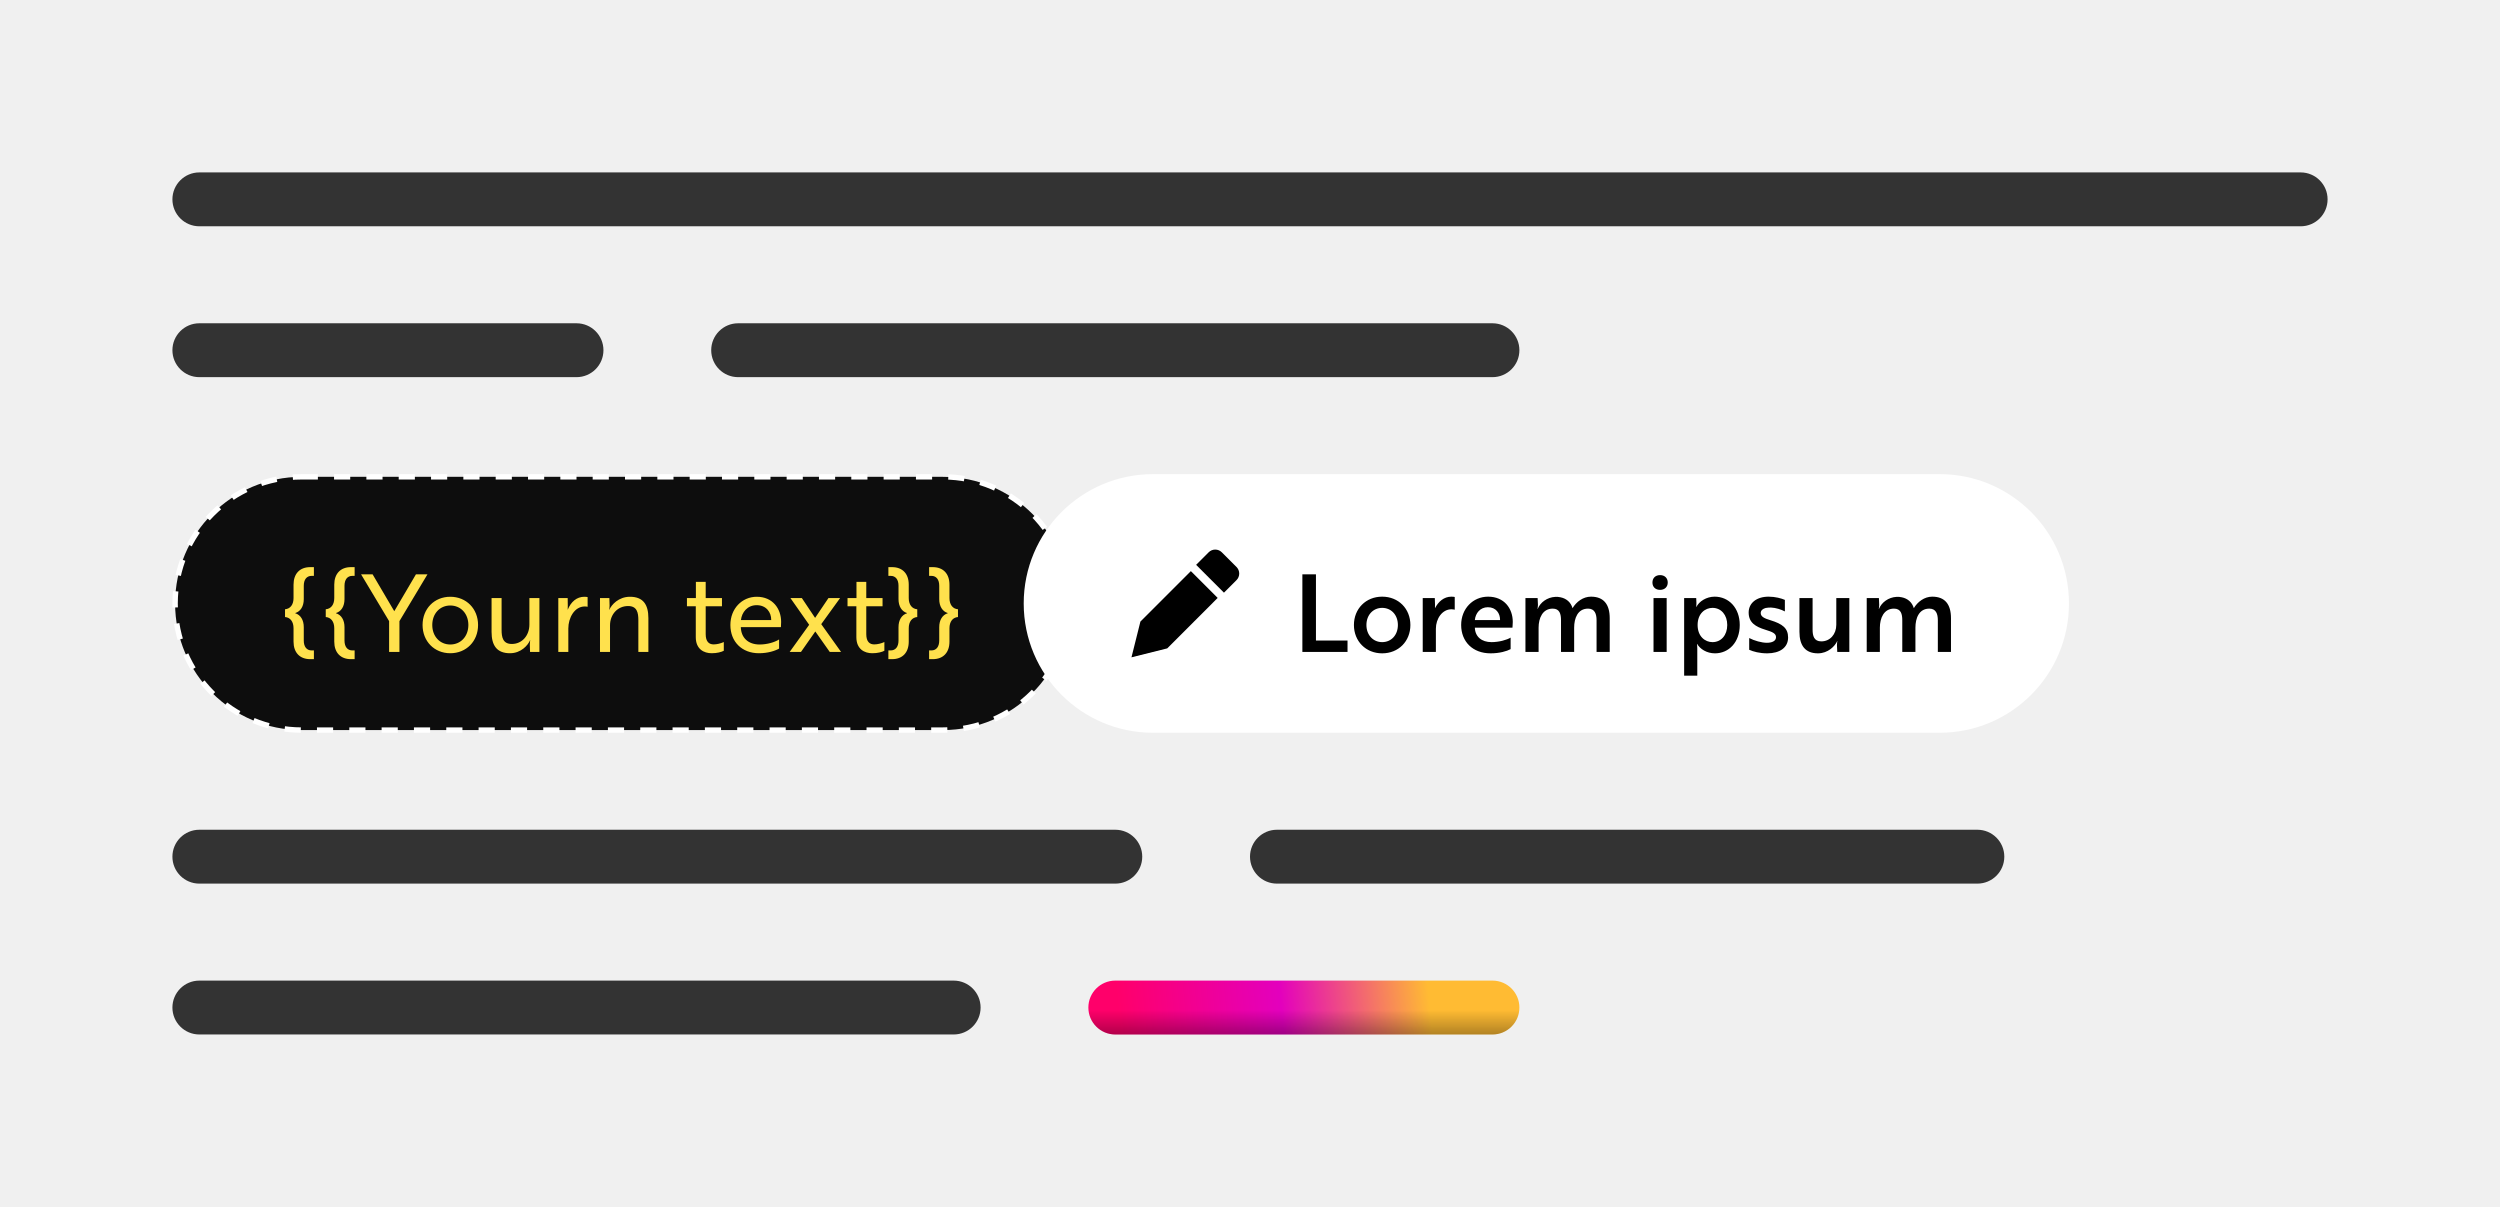
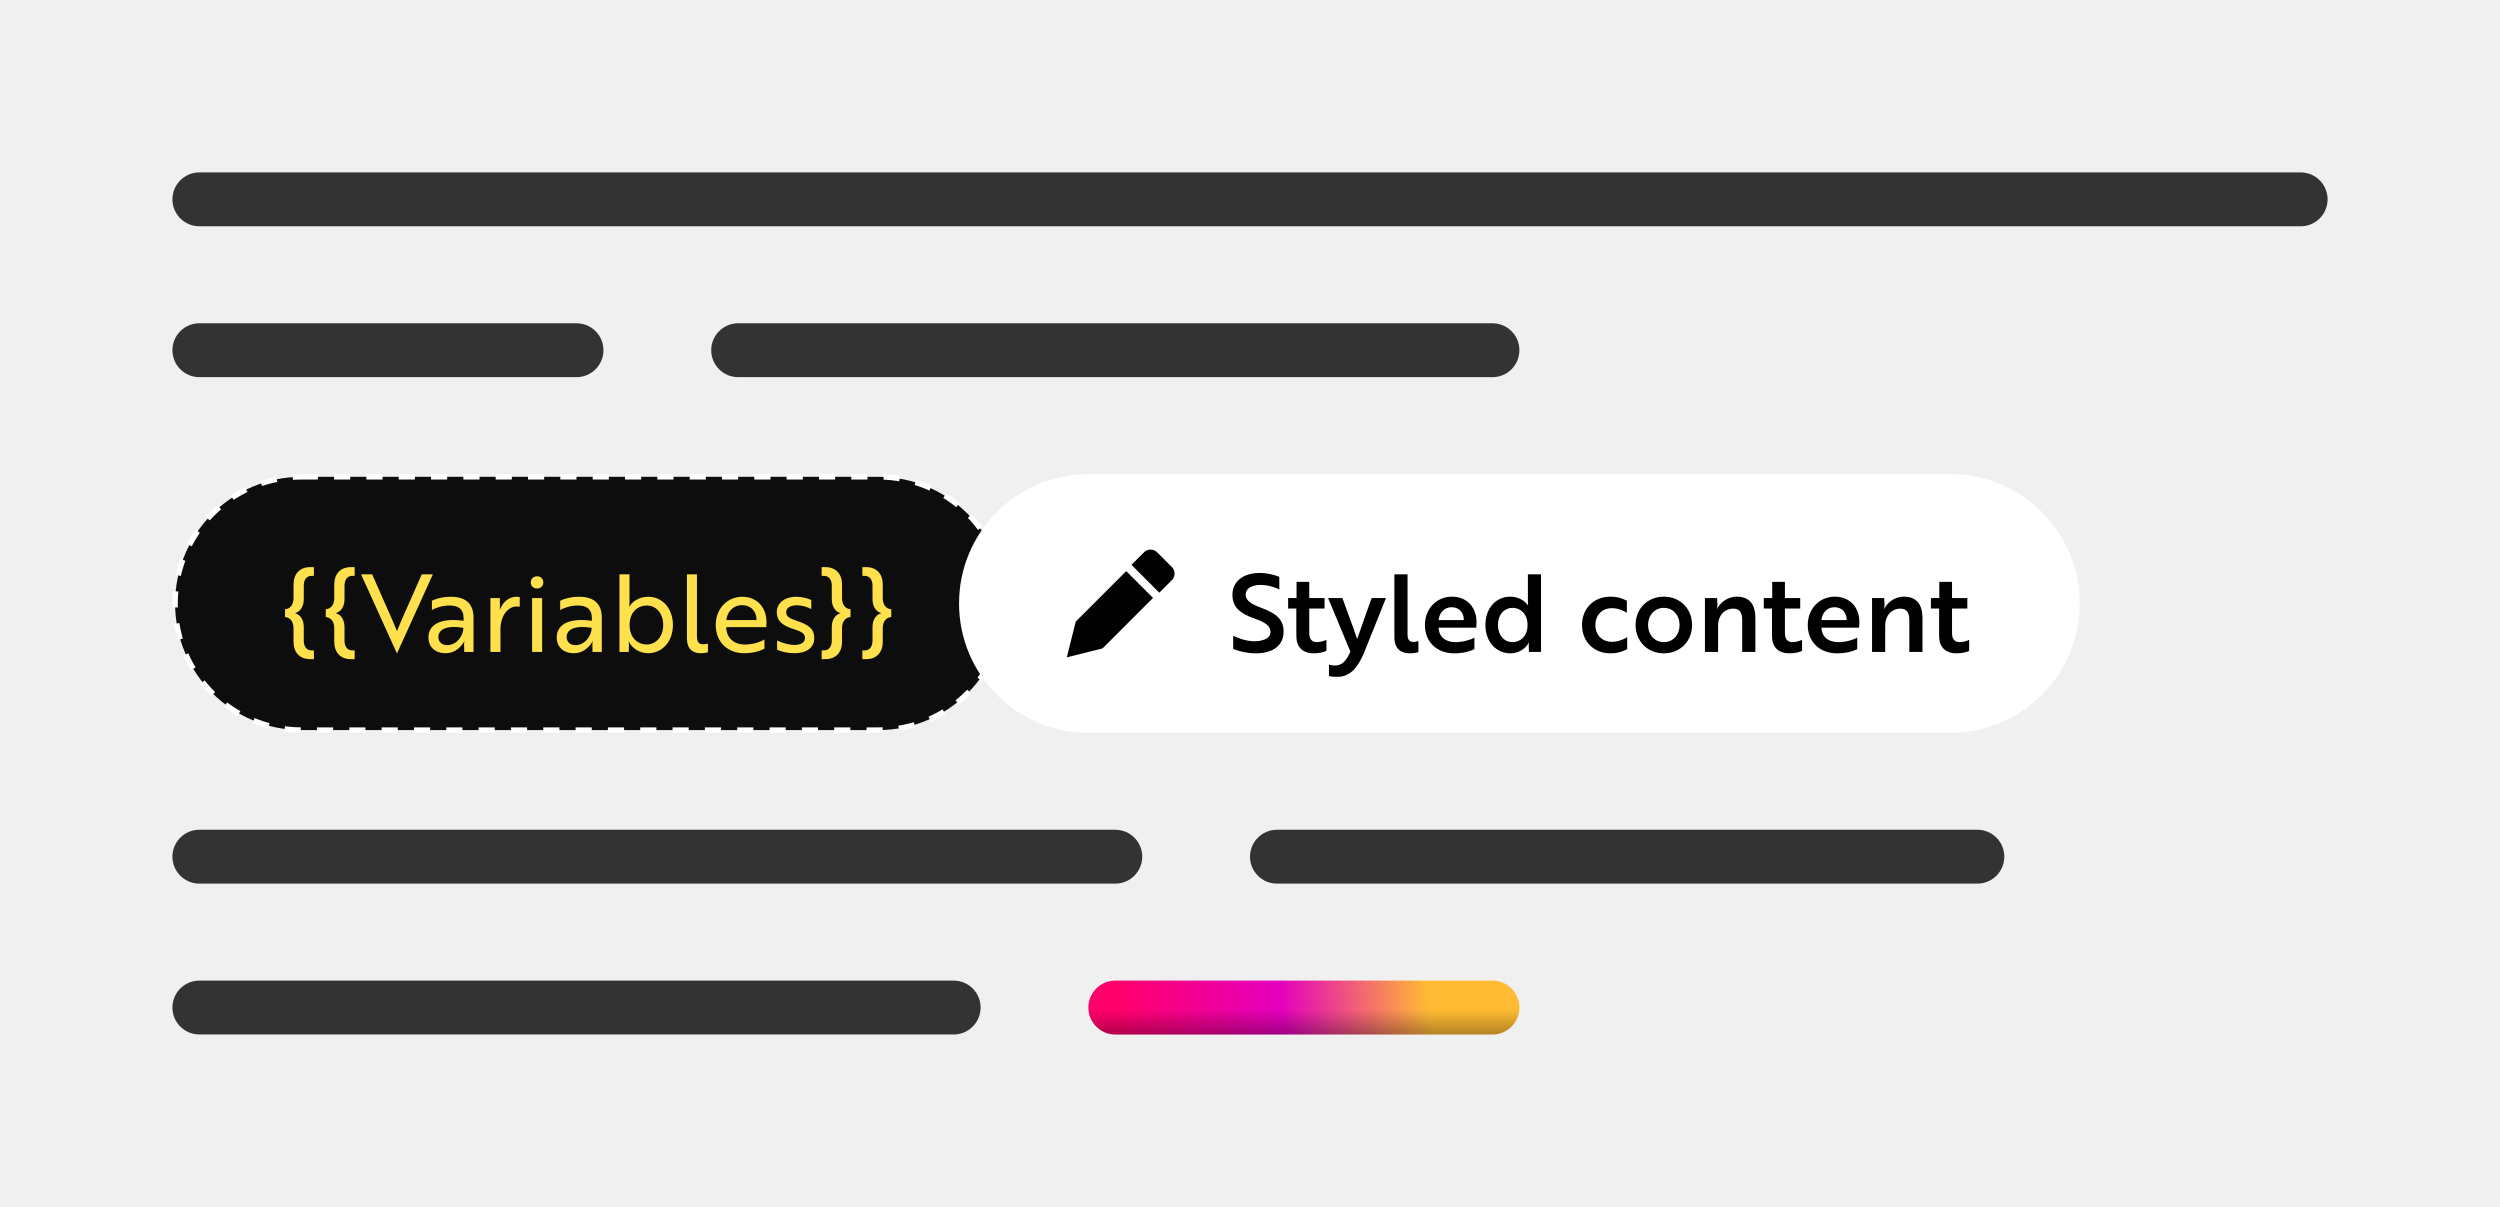
<svg xmlns="http://www.w3.org/2000/svg" width="464" height="224" viewBox="0 0 464 224" fill="none">
  <rect x="32" y="32" width="400" height="10" rx="5" fill="#333333" />
  <rect x="132" y="60" width="150" height="10" rx="5" fill="#333333" />
  <rect x="32" y="60" width="80" height="10" rx="5" fill="#333333" />
  <rect x="32" y="154" width="180" height="10" rx="5" fill="#333333" />
  <rect x="232" y="154" width="140" height="10" rx="5" fill="#333333" />
  <rect x="32" y="182" width="150" height="10" rx="5" fill="#333333" />
-   <rect x="202" y="182" width="80" height="10" rx="5" fill="url(#paint0_linear_272_418)" />
-   <rect x="202" y="182" width="80" height="10" rx="5" fill="url(#paint1_linear_272_418)" />
-   <rect x="32.5" y="88.5" width="166" height="47" rx="23.5" fill="#0D0D0D" />
-   <path d="M54.48 119.08C54.48 121.12 55.64 122.34 57.58 122.34H58.26V120.72H57.84C56.92 120.72 56.38 120.04 56.38 118.88V116.4C56.38 115.06 55.78 114.12 54.8 113.82V113.78C55.78 113.48 56.38 112.54 56.38 111.2V108.72C56.38 107.56 56.92 106.88 57.84 106.88H58.26V105.26H57.58C55.64 105.26 54.48 106.48 54.48 108.52V111C54.48 112.22 53.88 113 52.9 113.08V114.52C53.88 114.6 54.48 115.38 54.48 116.6V119.08ZM62.039 119.08C62.039 121.12 63.199 122.34 65.139 122.34H65.819V120.72H65.399C64.479 120.72 63.939 120.04 63.939 118.88V116.4C63.939 115.06 63.339 114.12 62.359 113.82V113.78C63.339 113.48 63.939 112.54 63.939 111.2V108.72C63.939 107.56 64.479 106.88 65.399 106.88H65.819V105.26H65.139C63.199 105.26 62.039 106.48 62.039 108.52V111C62.039 112.22 61.439 113 60.459 113.08V114.52C61.439 114.6 62.039 115.38 62.039 116.6V119.08ZM67.017 106.6L72.217 115.28V121H74.137V115.28L79.337 106.6H77.197L73.177 113.44L69.157 106.6H67.017ZM83.569 110.76C80.609 110.76 78.429 112.98 78.429 116C78.429 119.02 80.609 121.24 83.569 121.24C86.549 121.24 88.729 119.02 88.729 116C88.729 112.98 86.549 110.76 83.569 110.76ZM83.569 119.62C81.649 119.62 80.229 118.12 80.229 116C80.229 113.88 81.649 112.38 83.569 112.38C85.509 112.38 86.929 113.88 86.929 116C86.929 118.12 85.509 119.62 83.569 119.62ZM100.115 121V111H98.255V115.92C98.255 117.96 96.895 119.52 94.995 119.52C93.335 119.52 93.095 118.28 93.095 116.9V111H91.235V117.28C91.235 119.78 92.195 121.24 94.655 121.24C96.715 121.24 97.995 119.74 98.375 118.84H98.415C98.415 118.88 98.335 119.18 98.335 119.6L98.375 121H100.115ZM103.621 121H105.481V116.64C105.481 114.7 106.601 112.56 108.541 112.56C108.801 112.56 108.981 112.6 109.061 112.62V110.82C108.981 110.8 108.741 110.76 108.461 110.76C107.021 110.76 105.961 111.72 105.381 113.14H105.361C105.341 113.08 105.401 112.78 105.381 112.4L105.361 111H103.621V121ZM111.359 111V121H113.219V116.08C113.219 114.04 114.619 112.48 116.579 112.48C118.239 112.48 118.479 113.72 118.479 115.1V121H120.339V114.72C120.339 112.22 119.379 110.76 116.919 110.76C114.799 110.76 113.479 112.26 113.099 113.16H113.059C113.079 113.12 113.139 112.82 113.139 112.4L113.099 111H111.359ZM127.497 111V112.52H129.137V118.26C129.137 120.5 130.657 121.24 132.097 121.24C133.077 121.24 133.897 121.02 134.337 120.78V119.16C133.777 119.42 133.077 119.6 132.457 119.6C131.617 119.6 130.977 119.12 130.977 117.7V112.52H133.997V111H130.977V108H129.157V111H127.497ZM140.458 110.76C137.698 110.76 135.558 112.98 135.558 116C135.558 119.1 137.698 121.24 140.858 121.24C142.478 121.24 143.818 120.82 144.598 120.38V118.68C143.758 119.22 142.338 119.62 140.978 119.62C138.878 119.62 137.558 118.38 137.498 116.42V116.4H144.938C144.938 116.2 144.978 115.82 144.978 115.42C144.978 112.96 143.398 110.76 140.458 110.76ZM143.138 115.08H137.518C137.678 113.64 138.718 112.32 140.438 112.32C142.218 112.32 143.158 113.64 143.138 115.08ZM155.922 111H153.762L151.282 114.68L148.822 111H146.702L150.182 115.96L146.562 121H148.662L151.322 117.2L154.002 121H156.102L152.422 115.84L155.922 111ZM157.301 111V112.52H158.941V118.26C158.941 120.5 160.461 121.24 161.901 121.24C162.881 121.24 163.701 121.02 164.141 120.78V119.16C163.581 119.42 162.881 119.6 162.261 119.6C161.421 119.6 160.781 119.12 160.781 117.7V112.52H163.801V111H160.781V108H158.961V111H157.301ZM168.663 108.52C168.663 106.48 167.503 105.26 165.563 105.26H164.883V106.88H165.303C166.223 106.88 166.763 107.56 166.763 108.72V111.2C166.763 112.54 167.363 113.48 168.343 113.78V113.82C167.363 114.12 166.763 115.06 166.763 116.4V118.88C166.763 120.04 166.223 120.72 165.303 120.72H164.883V122.34H165.563C167.503 122.34 168.663 121.12 168.663 119.08V116.6C168.663 115.38 169.263 114.6 170.243 114.52V113.08C169.263 113 168.663 112.22 168.663 111V108.52ZM176.221 108.52C176.221 106.48 175.061 105.26 173.121 105.26H172.441V106.88H172.861C173.781 106.88 174.321 107.56 174.321 108.72V111.2C174.321 112.54 174.921 113.48 175.901 113.78V113.82C174.921 114.12 174.321 115.06 174.321 116.4V118.88C174.321 120.04 173.781 120.72 172.861 120.72H172.441V122.34H173.121C175.061 122.34 176.221 121.12 176.221 119.08V116.6C176.221 115.38 176.821 114.6 177.801 114.52V113.08C176.821 113 176.221 112.22 176.221 111V108.52Z" fill="#FFE14D" />
-   <rect x="32.5" y="88.5" width="166" height="47" rx="23.5" stroke="white" stroke-dasharray="3 3" />
-   <rect x="190" y="88" width="194" height="48" rx="24" fill="white" />
-   <path d="M229.496 105.235L226.765 102.504C226.442 102.181 226.004 102 225.547 102C225.091 102 224.653 102.181 224.33 102.504L222 104.834L227.166 110L229.496 107.67C229.819 107.347 230 106.909 230 106.453C230 105.996 229.819 105.558 229.496 105.235V105.235Z" fill="black" />
-   <path d="M221.024 106L211.659 115.365L210 122L216.635 120.341L226 110.976L221.024 106Z" fill="black" />
-   <path d="M250.1 121V118.88H244.24V106.6H241.72V121H250.1ZM256.528 110.74C253.508 110.74 251.288 112.98 251.288 116C251.288 119.02 253.508 121.26 256.528 121.26C259.568 121.26 261.768 119.02 261.768 116C261.768 112.98 259.568 110.74 256.528 110.74ZM256.528 119.18C254.868 119.18 253.608 117.88 253.608 116C253.608 114.12 254.868 112.82 256.528 112.82C258.208 112.82 259.448 114.12 259.448 116C259.448 117.88 258.208 119.18 256.528 119.18ZM264.059 121H266.499V116.7C266.499 114.82 267.679 113.08 269.399 113.08C269.719 113.08 269.939 113.16 269.999 113.16V110.8C269.939 110.78 269.679 110.74 269.379 110.74C267.999 110.74 266.959 111.66 266.339 112.88C266.319 112.8 266.339 112.52 266.339 112.18C266.339 111.8 266.319 111.4 266.299 111H264.059V121ZM276.191 110.74C273.371 110.74 271.191 112.98 271.191 116C271.191 119.08 273.331 121.26 276.651 121.26C278.331 121.26 279.671 120.86 280.371 120.48V118.34C279.691 118.76 278.231 119.18 276.831 119.18C274.991 119.18 273.791 118.18 273.731 116.5H280.711C280.711 116.32 280.771 115.88 280.771 115.42C280.771 112.94 279.191 110.74 276.191 110.74ZM278.411 115.08H273.731C273.851 113.82 274.711 112.7 276.151 112.7C277.651 112.7 278.431 113.82 278.411 115.08ZM283.123 111V121H285.563V116.5C285.563 114.72 286.303 112.96 288.183 112.96C289.483 112.96 289.723 113.98 289.723 115.12V121H292.163V116.5C292.163 114.74 292.823 112.96 294.743 112.96C295.983 112.96 296.323 113.94 296.323 115.12V121H298.763V114.74C298.763 112.14 297.623 110.74 295.283 110.74C293.823 110.74 292.563 111.7 291.863 112.88C291.543 111.76 290.703 111.08 289.643 110.86C289.323 110.78 288.983 110.76 288.643 110.78C287.163 110.86 285.883 111.8 285.403 113H285.363C285.363 112.92 285.443 112.66 285.443 112.28L285.383 111H283.123ZM306.893 111V121H309.333V111H306.893ZM306.693 108.12C306.693 108.94 307.253 109.48 308.113 109.48C308.953 109.48 309.533 108.94 309.533 108.12C309.533 107.28 308.953 106.74 308.113 106.74C307.253 106.74 306.693 107.28 306.693 108.12ZM312.577 125.4H315.017V120.34C315.017 119.8 314.957 119.52 314.957 119.52H314.997C315.517 120.44 316.757 121.26 318.297 121.26C320.857 121.26 322.897 119.22 322.897 116C322.897 112.82 320.857 110.74 318.237 110.74C316.697 110.74 315.337 111.64 314.857 112.64H314.817C314.797 112.64 314.877 112.36 314.857 111.94L314.817 111H312.577V125.4ZM317.837 119.18C316.497 119.18 315.077 118.16 315.077 116C315.077 113.84 316.497 112.82 317.837 112.82C319.457 112.82 320.577 114.14 320.577 116C320.577 117.88 319.457 119.18 317.837 119.18ZM329.631 118.26C329.631 119.02 328.811 119.3 327.931 119.3C326.971 119.3 325.611 118.92 324.651 118.42V120.6C325.411 120.94 326.571 121.26 327.991 121.26C330.331 121.26 331.871 120.2 331.871 118.32C331.871 116.58 330.811 115.8 328.611 115.12C327.391 114.76 326.791 114.42 326.791 113.78C326.791 113.26 327.211 112.98 327.711 112.84C328.011 112.78 328.351 112.76 328.691 112.76C329.591 112.8 330.591 113.12 331.271 113.48V111.34C330.631 111.06 329.511 110.74 328.251 110.74C326.031 110.74 324.551 111.92 324.551 113.68C324.551 115.56 325.831 116.32 327.651 116.88C328.951 117.28 329.631 117.56 329.631 118.26ZM343.237 121V111H340.817V115.96C340.817 117.72 339.657 119.04 338.037 119.04C336.677 119.04 336.417 118.02 336.417 116.84V111H333.977V117.26C333.977 119.84 335.077 121.26 337.417 121.26C339.277 121.26 340.577 119.92 340.977 119H341.017C340.997 119.08 340.937 119.34 340.937 119.74L340.997 121H343.237ZM346.463 111V121H348.903V116.5C348.903 114.72 349.643 112.96 351.523 112.96C352.823 112.96 353.063 113.98 353.063 115.12V121H355.503V116.5C355.503 114.74 356.163 112.96 358.083 112.96C359.323 112.96 359.663 113.94 359.663 115.12V121H362.103V114.74C362.103 112.14 360.963 110.74 358.623 110.74C357.163 110.74 355.903 111.7 355.203 112.88C354.883 111.76 354.043 111.08 352.983 110.86C352.663 110.78 352.323 110.76 351.983 110.78C350.503 110.86 349.223 111.8 348.743 113H348.703C348.703 112.92 348.783 112.66 348.783 112.28L348.723 111H346.463Z" fill="black" />
+   <rect x="202" y="182" width="80" height="10" rx="5" fill="url(#paint0_linear_271_443)" />
+   <rect x="202" y="182" width="80" height="10" rx="5" fill="url(#paint1_linear_271_443)" />
+   <rect x="32.5" y="88.5" width="154" height="47" rx="23.5" fill="#0D0D0D" />
+   <path d="M54.48 119.08C54.48 121.12 55.64 122.34 57.58 122.34H58.26V120.72H57.84C56.92 120.72 56.38 120.04 56.38 118.88V116.4C56.38 115.06 55.78 114.12 54.8 113.82V113.78C55.78 113.48 56.38 112.54 56.38 111.2V108.72C56.38 107.56 56.92 106.88 57.84 106.88H58.26V105.26H57.58C55.64 105.26 54.48 106.48 54.48 108.52V111C54.48 112.22 53.88 113 52.9 113.08V114.52C53.88 114.6 54.48 115.38 54.48 116.6V119.08ZM62.039 119.08C62.039 121.12 63.199 122.34 65.139 122.34H65.819V120.72H65.399C64.479 120.72 63.939 120.04 63.939 118.88V116.4C63.939 115.06 63.339 114.12 62.359 113.82V113.78C63.339 113.48 63.939 112.54 63.939 111.2V108.72C63.939 107.56 64.479 106.88 65.399 106.88H65.819V105.26H65.139C63.199 105.26 62.039 106.48 62.039 108.52V111C62.039 112.22 61.439 113 60.459 113.08V114.52C61.439 114.6 62.039 115.38 62.039 116.6V119.08ZM80.337 106.6H78.277L76.297 111.1C75.297 113.38 74.497 115.08 73.677 117.14C72.857 115.08 72.057 113.38 71.057 111.1L69.077 106.6H67.017L73.657 121.24H73.697L80.337 106.6ZM80.161 113.22C80.761 112.86 82.041 112.38 83.421 112.38C85.001 112.38 86.041 112.98 86.041 114.72V115.22C81.861 114.64 79.521 115.86 79.521 118.3C79.521 120.14 80.841 121.24 82.681 121.24C84.941 121.24 86.041 119.3 86.161 119.02H86.201C86.201 119.02 86.121 119.34 86.141 119.82L86.161 121H87.881V114.62C87.881 112.12 86.501 110.76 83.681 110.76C82.041 110.76 80.721 111.2 80.161 111.5V113.22ZM83.001 119.74C82.001 119.74 81.361 119.12 81.361 118.24C81.361 116.88 82.741 116 86.001 116.52C86.001 118.08 84.701 119.74 83.001 119.74ZM91.024 121H92.884V116.64C92.884 114.7 94.004 112.56 95.944 112.56C96.204 112.56 96.384 112.6 96.464 112.62V110.82C96.384 110.8 96.144 110.76 95.864 110.76C94.424 110.76 93.364 111.72 92.784 113.14H92.764C92.744 113.08 92.804 112.78 92.784 112.4L92.764 111H91.024V121ZM98.761 111V121H100.621V111H98.761ZM98.521 108.1C98.521 108.76 98.981 109.22 99.681 109.22C100.361 109.22 100.841 108.76 100.841 108.1C100.841 107.42 100.361 106.96 99.681 106.96C98.981 106.96 98.521 107.42 98.521 108.1ZM103.969 113.22C104.569 112.86 105.849 112.38 107.229 112.38C108.809 112.38 109.849 112.98 109.849 114.72V115.22C105.669 114.64 103.329 115.86 103.329 118.3C103.329 120.14 104.649 121.24 106.489 121.24C108.749 121.24 109.849 119.3 109.969 119.02H110.009C110.009 119.02 109.929 119.34 109.949 119.82L109.969 121H111.689V114.62C111.689 112.12 110.309 110.76 107.489 110.76C105.849 110.76 104.529 111.2 103.969 111.5V113.22ZM106.809 119.74C105.809 119.74 105.169 119.12 105.169 118.24C105.169 116.88 106.549 116 109.809 116.52C109.809 118.08 108.509 119.74 106.809 119.74ZM114.972 121H116.692L116.732 119.82C116.732 119.38 116.672 119.08 116.672 119.08H116.712C117.232 120.2 118.632 121.24 120.252 121.24C122.892 121.24 124.892 119.1 124.892 116C124.892 112.86 122.892 110.76 120.292 110.76C118.672 110.76 117.352 111.64 116.812 112.58H116.772C116.772 112.58 116.832 112.28 116.832 111.76V106.6H114.972V121ZM119.992 112.38C121.852 112.38 123.092 113.88 123.092 116C123.092 118.08 121.852 119.62 119.992 119.62C118.492 119.62 116.852 118.5 116.852 116C116.852 113.5 118.492 112.38 119.992 112.38ZM127.492 118.44C127.492 120.46 128.572 121.24 130.052 121.24C130.772 121.24 131.272 121.1 131.392 121.06V119.46C131.272 119.5 130.912 119.58 130.512 119.58C129.692 119.58 129.352 119.14 129.352 118.06V106.6H127.492V118.44ZM137.743 110.76C134.983 110.76 132.843 112.98 132.843 116C132.843 119.1 134.983 121.24 138.143 121.24C139.763 121.24 141.103 120.82 141.883 120.38V118.68C141.043 119.22 139.623 119.62 138.263 119.62C136.163 119.62 134.843 118.38 134.783 116.42V116.4H142.223C142.223 116.2 142.263 115.82 142.263 115.42C142.263 112.96 140.683 110.76 137.743 110.76ZM140.423 115.08H134.803C134.963 113.64 136.003 112.32 137.723 112.32C139.503 112.32 140.443 113.64 140.423 115.08ZM149.411 118.4C149.411 119.34 148.471 119.7 147.431 119.7C146.491 119.7 145.211 119.36 144.231 118.88V120.58C145.031 120.96 146.191 121.24 147.491 121.24C149.651 121.24 151.131 120.24 151.131 118.42C151.131 116.74 150.091 115.96 147.971 115.26C146.611 114.82 145.911 114.44 145.911 113.64C145.911 112.74 146.811 112.34 147.951 112.34C148.851 112.34 149.851 112.66 150.571 113.04V111.36C149.891 111.04 148.831 110.76 147.751 110.76C145.671 110.76 144.171 111.92 144.171 113.58C144.171 115.38 145.411 116.14 147.191 116.72C148.671 117.2 149.411 117.54 149.411 118.4ZM156.28 108.52C156.28 106.48 155.12 105.26 153.18 105.26H152.5V106.88H152.92C153.84 106.88 154.38 107.56 154.38 108.72V111.2C154.38 112.54 154.98 113.48 155.96 113.78V113.82C154.98 114.12 154.38 115.06 154.38 116.4V118.88C154.38 120.04 153.84 120.72 152.92 120.72H152.5V122.34H153.18C155.12 122.34 156.28 121.12 156.28 119.08V116.6C156.28 115.38 156.88 114.6 157.86 114.52V113.08C156.88 113 156.28 112.22 156.28 111V108.52ZM163.839 108.52C163.839 106.48 162.679 105.26 160.739 105.26H160.059V106.88H160.479C161.399 106.88 161.939 107.56 161.939 108.72V111.2C161.939 112.54 162.539 113.48 163.519 113.78V113.82C162.539 114.12 161.939 115.06 161.939 116.4V118.88C161.939 120.04 161.399 120.72 160.479 120.72H160.059V122.34H160.739C162.679 122.34 163.839 121.12 163.839 119.08V116.6C163.839 115.38 164.439 114.6 165.419 114.52V113.08C164.439 113 163.839 112.22 163.839 111V108.52Z" fill="#FFE14D" />
+   <rect x="32.5" y="88.5" width="154" height="47" rx="23.5" stroke="white" stroke-dasharray="3 3" />
+   <rect x="178" y="88" width="208" height="48" rx="24" fill="white" />
+   <path d="M217.496 105.235L214.765 102.504C214.442 102.181 214.004 102 213.547 102C213.091 102 212.653 102.181 212.33 102.504L210 104.834L215.166 110L217.496 107.67C217.819 107.347 218 106.909 218 106.453C218 105.996 217.819 105.558 217.496 105.235Z" fill="black" />
+   <path d="M209.024 106L199.659 115.365L198 122L204.635 120.341L214 110.976L209.024 106Z" fill="black" />
+   <path d="M233.1 121.26C236.32 121.26 238.24 119.74 238.24 117.22C238.24 114.94 236.8 113.82 234.16 112.84C231.96 112.04 231.2 111.36 231.2 110.34C231.2 109.24 232.3 108.56 233.94 108.56C235.24 108.56 236.62 108.96 237.44 109.42V107.06C236.58 106.7 235.2 106.34 233.76 106.34C230.84 106.34 228.74 107.86 228.74 110.38C228.74 112.72 230.14 113.84 232.78 114.78C234.98 115.56 235.8 116.18 235.8 117.32C235.8 118.1 235.18 118.62 234.16 118.86C233.74 118.98 233.24 119.02 232.72 119.02C231.28 118.98 229.9 118.5 228.88 117.98V120.44C229.88 120.86 231.44 121.26 233.1 121.26ZM239.079 111V112.94H240.599V117.36C240.599 117.7 240.619 118.04 240.619 118.36C240.739 120.52 242.259 121.26 243.779 121.26C244.859 121.26 245.719 121.04 246.179 120.8V118.76C245.679 118.98 244.999 119.18 244.379 119.18C243.639 119.18 242.999 118.76 242.999 117.52V112.94H245.839V111H242.999V108H240.639V111H239.079ZM246.655 125.46C246.855 125.54 247.295 125.62 247.775 125.62C248.175 125.64 248.575 125.62 248.995 125.56C250.955 125.18 252.195 123.58 253.335 120.74L257.235 111H254.575L253.315 114.54C252.935 115.54 252.235 117.74 251.875 118.58C251.435 117.24 250.935 115.88 250.435 114.54L249.155 111H246.495L250.635 120.94C249.975 122.42 249.235 123.52 247.795 123.52C247.255 123.52 246.855 123.42 246.655 123.36V125.46ZM258.799 118.28C258.799 120.44 260.039 121.26 261.639 121.26C262.459 121.26 263.059 121.1 263.259 121.02V118.98C263.099 119.04 262.719 119.14 262.319 119.14C261.599 119.14 261.239 118.76 261.239 117.76V106.6H258.799V118.28ZM269.464 110.74C266.644 110.74 264.464 112.98 264.464 116C264.464 119.08 266.604 121.26 269.924 121.26C271.604 121.26 272.944 120.86 273.644 120.48V118.34C272.964 118.76 271.504 119.18 270.104 119.18C268.264 119.18 267.064 118.18 267.004 116.5H273.984C273.984 116.32 274.044 115.88 274.044 115.42C274.044 112.94 272.464 110.74 269.464 110.74ZM271.684 115.08H267.004C267.124 113.82 267.984 112.7 269.424 112.7C270.924 112.7 271.704 113.82 271.684 115.08ZM286.015 106.6H283.575V111.56C283.575 112.1 283.635 112.38 283.635 112.38H283.595C283.055 111.52 281.835 110.74 280.295 110.74C277.735 110.74 275.695 112.78 275.695 116C275.695 119.18 277.735 121.26 280.355 121.26C281.895 121.26 283.255 120.32 283.735 119.26H283.775C283.775 119.26 283.715 119.54 283.735 119.96L283.775 121H286.015V106.6ZM280.755 112.82C282.095 112.82 283.515 113.84 283.515 116C283.515 118.16 282.095 119.18 280.755 119.18C279.135 119.18 278.015 117.86 278.015 116C278.015 114.12 279.135 112.82 280.755 112.82ZM296.104 116C296.104 114.14 297.364 112.88 299.164 112.88C300.324 112.88 301.324 113.32 301.944 113.74V111.5C301.444 111.24 300.484 110.74 298.904 110.74C295.764 110.74 293.624 112.98 293.624 116C293.624 119.02 295.764 121.26 298.904 121.26C300.484 121.26 301.504 120.74 302.004 120.48V118.26C301.504 118.58 300.444 119.12 299.164 119.12C297.344 119.12 296.104 117.86 296.104 116ZM308.806 110.74C305.786 110.74 303.566 112.98 303.566 116C303.566 119.02 305.786 121.26 308.806 121.26C311.846 121.26 314.046 119.02 314.046 116C314.046 112.98 311.846 110.74 308.806 110.74ZM308.806 119.18C307.146 119.18 305.886 117.88 305.886 116C305.886 114.12 307.146 112.82 308.806 112.82C310.486 112.82 311.726 114.12 311.726 116C311.726 117.88 310.486 119.18 308.806 119.18ZM316.436 111V121H318.876V116.04C318.876 114.28 320.056 112.96 321.716 112.96C323.076 112.96 323.356 114 323.356 115.16V121H325.796V114.74C325.796 112.16 324.696 110.74 322.336 110.74C320.436 110.74 319.116 112.08 318.716 113H318.676C318.676 112.92 318.756 112.66 318.756 112.28L318.696 111H316.436ZM327.361 111V112.94H328.881V117.36C328.881 117.7 328.901 118.04 328.901 118.36C329.021 120.52 330.541 121.26 332.061 121.26C333.141 121.26 334.001 121.04 334.461 120.8V118.76C333.961 118.98 333.281 119.18 332.661 119.18C331.921 119.18 331.281 118.76 331.281 117.52V112.94H334.121V111H331.281V108H328.921V111H327.361ZM340.519 110.74C337.699 110.74 335.519 112.98 335.519 116C335.519 119.08 337.659 121.26 340.979 121.26C342.659 121.26 343.999 120.86 344.699 120.48V118.34C344.019 118.76 342.559 119.18 341.159 119.18C339.319 119.18 338.119 118.18 338.059 116.5H345.039C345.039 116.32 345.099 115.88 345.099 115.42C345.099 112.94 343.519 110.74 340.519 110.74ZM342.739 115.08H338.059C338.179 113.82 339.039 112.7 340.479 112.7C341.979 112.7 342.759 113.82 342.739 115.08ZM347.452 111V121H349.892V116.04C349.892 114.28 351.072 112.96 352.732 112.96C354.092 112.96 354.372 114 354.372 115.16V121H356.812V114.74C356.812 112.16 355.712 110.74 353.352 110.74C351.452 110.74 350.132 112.08 349.732 113H349.692C349.692 112.92 349.772 112.66 349.772 112.28L349.712 111H347.452ZM358.376 111V112.94H359.896V117.36C359.896 117.7 359.916 118.04 359.916 118.36C360.036 120.52 361.556 121.26 363.076 121.26C364.156 121.26 365.016 121.04 365.476 120.8V118.76C364.976 118.98 364.296 119.18 363.676 119.18C362.936 119.18 362.296 118.76 362.296 117.52V112.94H365.136V111H362.296V108H359.936V111H358.376Z" fill="black" />
  <defs>
-     <linearGradient id="paint0_linear_272_418" x1="282" y1="182" x2="201.795" y2="189.922" gradientUnits="userSpaceOnUse">
+     <linearGradient id="paint0_linear_271_443" x1="282" y1="182" x2="201.795" y2="189.922" gradientUnits="userSpaceOnUse">
      <stop offset="0.211" stop-color="#FFBB33" />
      <stop offset="0.552" stop-color="#E300BD" />
      <stop offset="0.926" stop-color="#FF006A" />
    </linearGradient>
-     <linearGradient id="paint1_linear_272_418" x1="242" y1="182" x2="242" y2="192" gradientUnits="userSpaceOnUse">
+     <linearGradient id="paint1_linear_271_443" x1="242" y1="182" x2="242" y2="192" gradientUnits="userSpaceOnUse">
      <stop offset="0.547" stop-opacity="0" />
      <stop offset="1" stop-opacity="0.3" />
    </linearGradient>
  </defs>
</svg>
